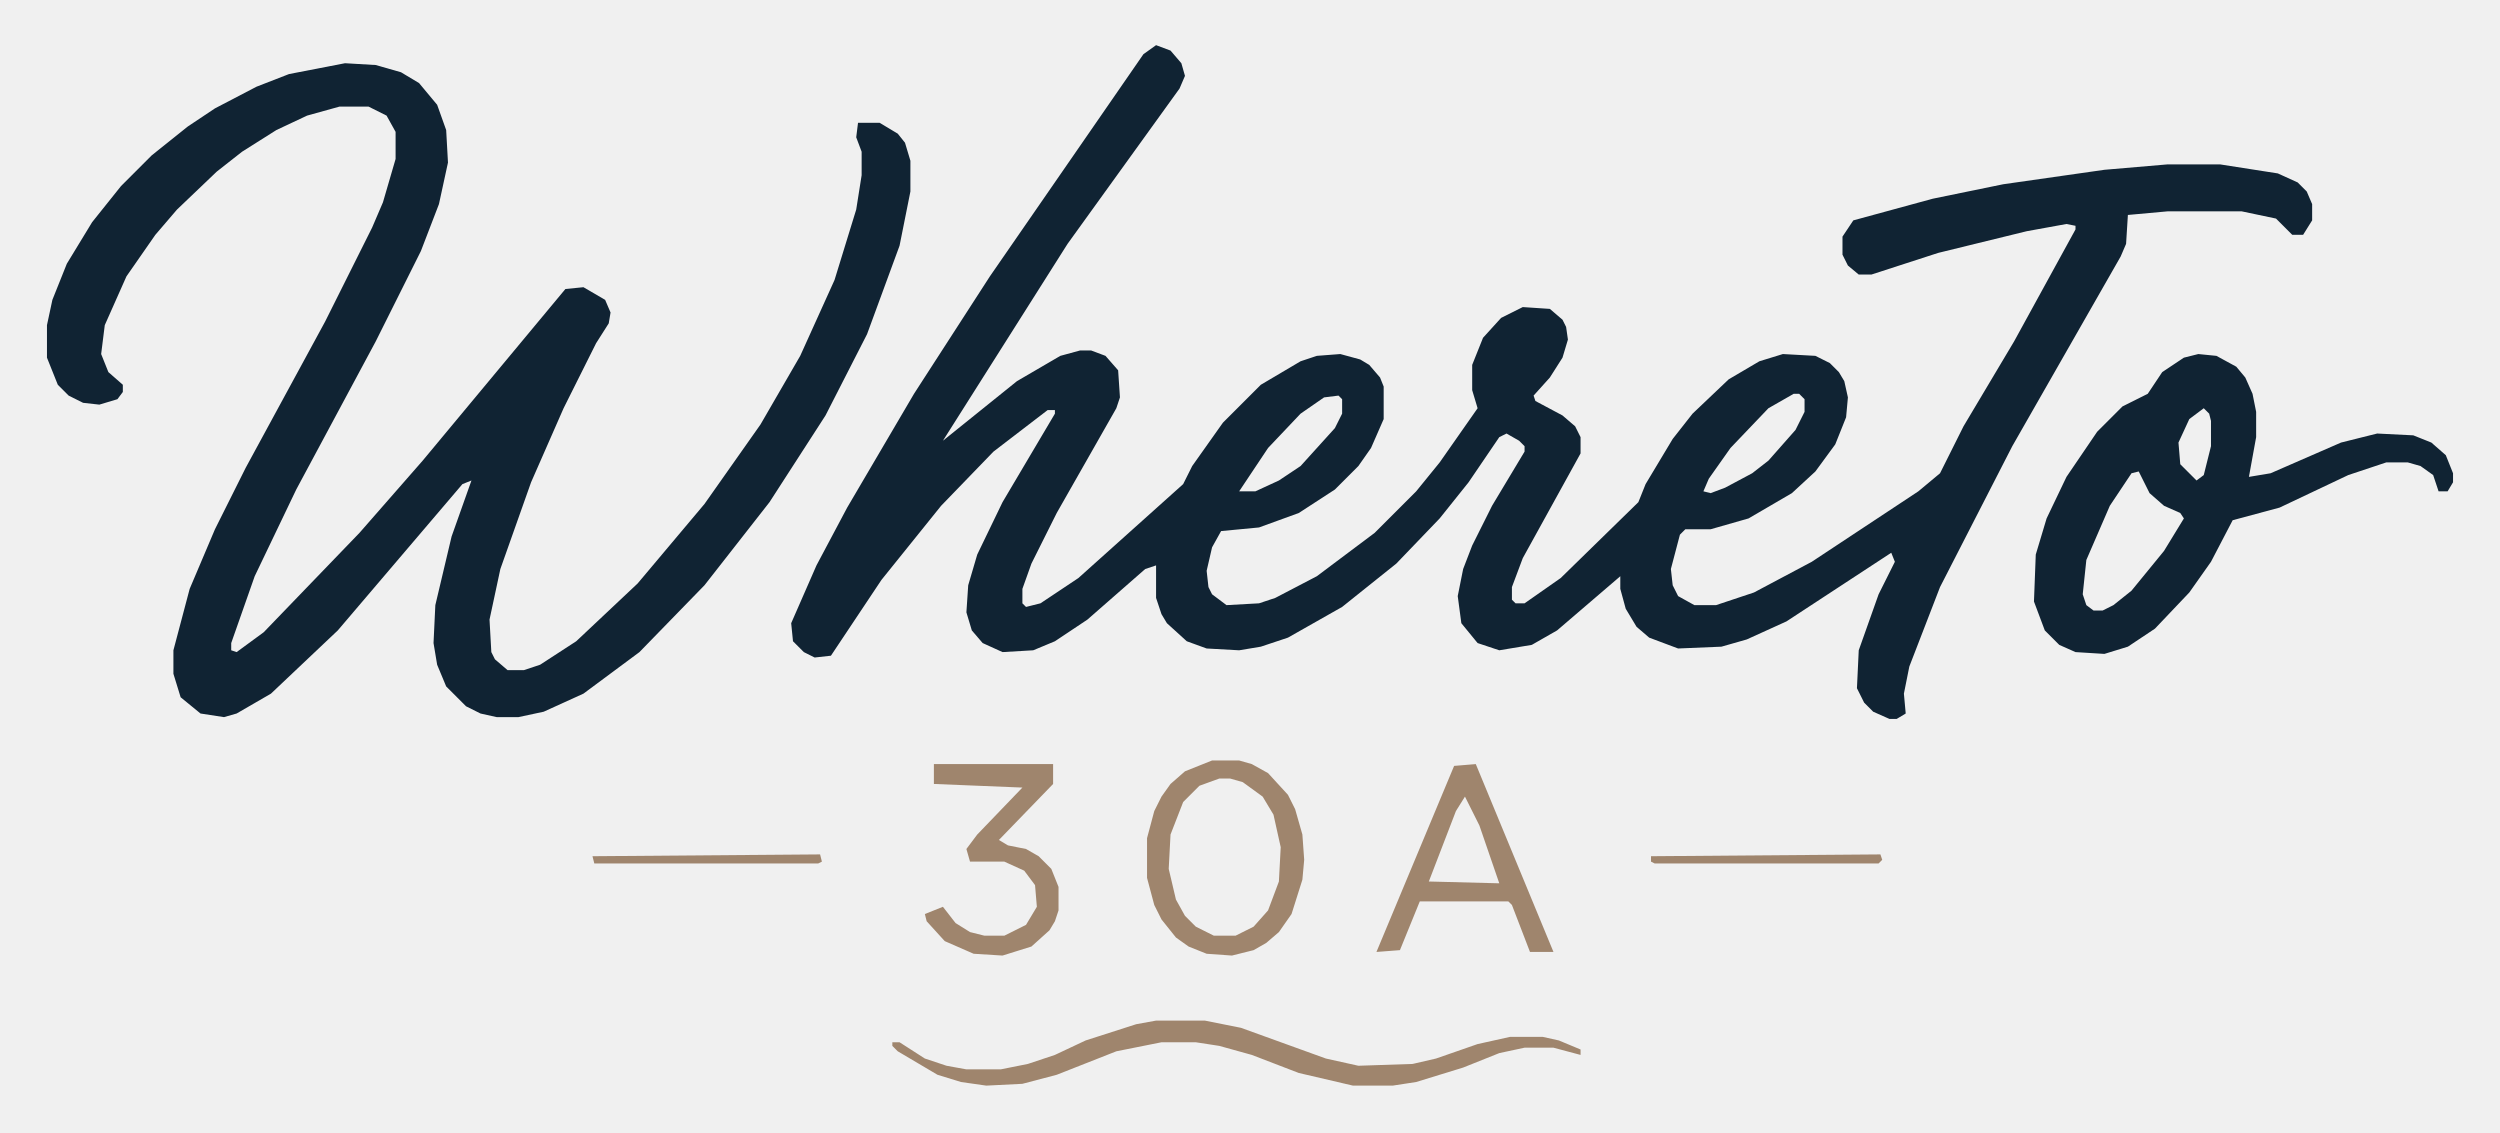
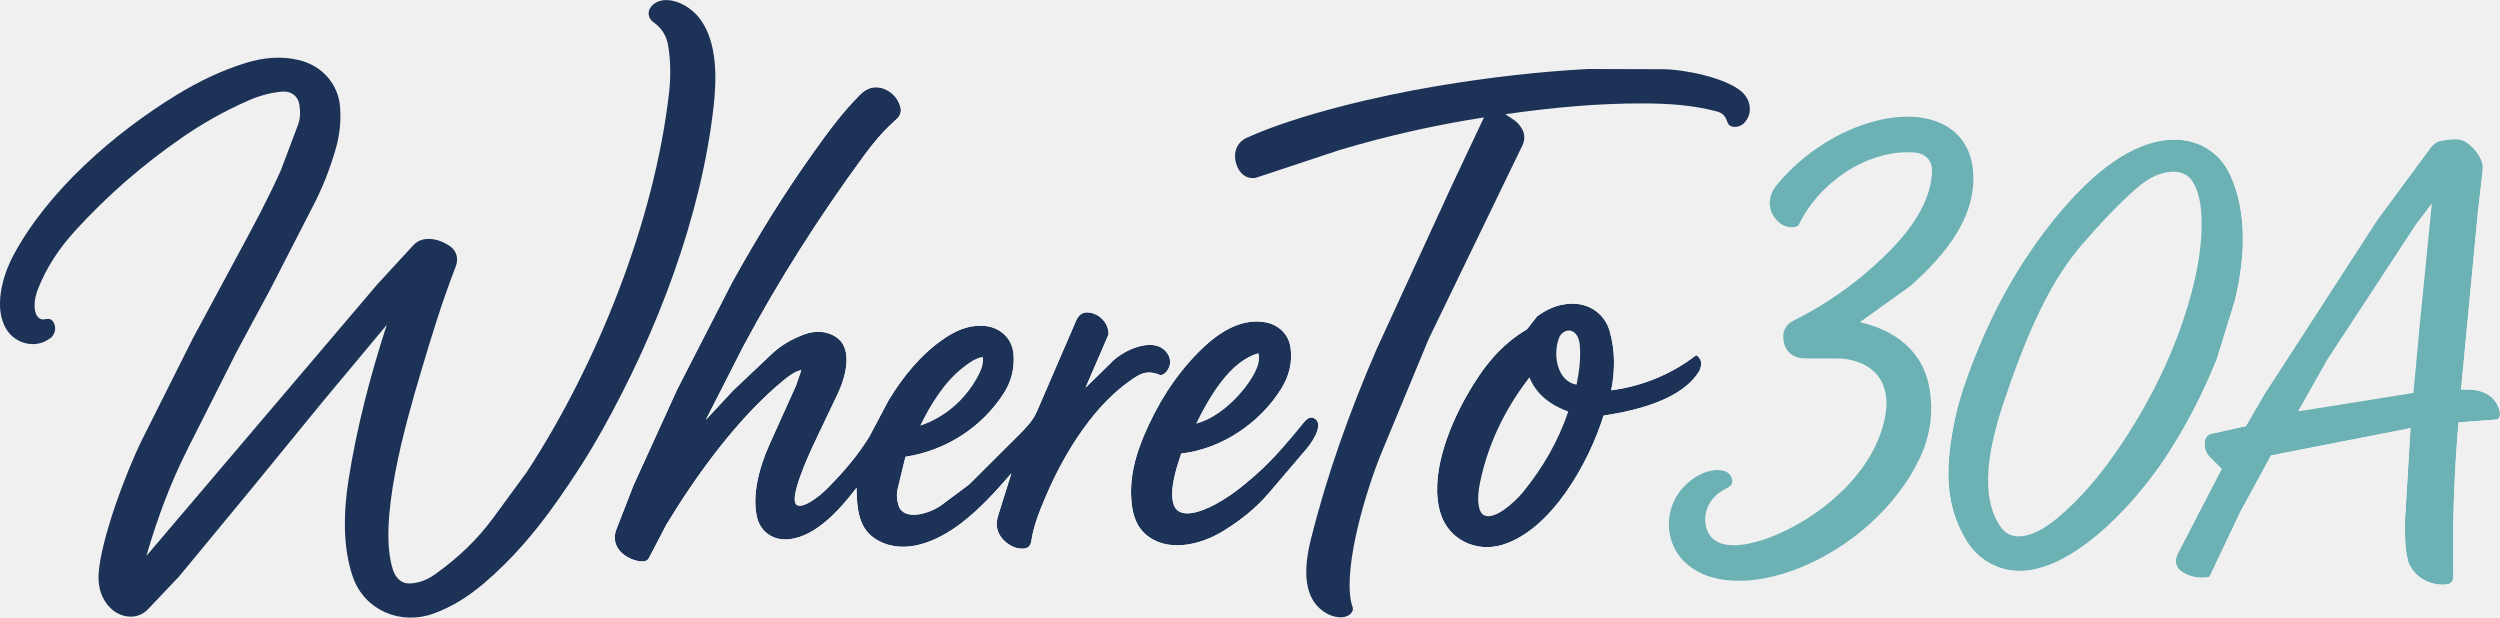
- <svg xmlns="http://www.w3.org/2000/svg" viewBox="0 0 1384 627" role="img" aria-labelledby="title desc">
-   <g fill-rule="evenodd">
-     <path d="M1354 252 L1346 245 L1336 241 L1316 240 L1296 245 L1257 262 L1245 264 L1249 242 L1249 228 L1247 218 L1243 209 L1238 203 L1227 197 L1217 196 L1209 198 L1197 206 L1189 218 L1175 225 L1161 239 L1144 264 L1133 287 L1127 307 L1126 333 L1132 349 L1140 357 L1149 361 L1165 362 L1178 358 L1193 348 L1212 328 L1224 311 L1236 288 L1262 281 L1300 263 L1321 256 L1333 256 L1340 258 L1347 263 L1350 272 L1355 272 L1358 267 L1358 262 Z M1184 261 L1190 273 L1198 280 L1207 284 L1209 287 L1198 305 L1180 327 L1170 335 L1164 338 L1159 338 L1155 335 L1153 329 L1155 310 L1168 280 L1180 262 Z M1220 226 L1223 229 L1224 233 L1224 247 L1220 263 L1216 266 L1207 257 L1206 245 L1212 232 Z M142 48 L119 60 L104 70 L84 86 L67 103 L51 123 L37 146 L29 166 L26 180 L26 198 L32 213 L38 219 L46 223 L55 224 L65 221 L68 217 L68 213 L60 206 L56 196 L58 180 L70 153 L86 130 L98 116 L120 95 L134 84 L153 72 L170 64 L188 59 L204 59 L214 64 L219 73 L219 88 L212 112 L206 126 L180 178 L136 259 L119 293 L105 326 L96 360 L96 373 L100 386 L111 395 L124 397 L131 395 L150 384 L187 349 L256 268 L261 266 L250 297 L241 335 L240 356 L242 368 L247 380 L258 391 L266 395 L275 397 L287 397 L301 394 L323 384 L354 361 L390 324 L426 278 L457 230 L480 185 L498 136 L504 106 L504 89 L501 79 L497 74 L487 68 L475 68 L474 76 L477 84 L477 97 L474 116 L462 155 L443 197 L421 235 L390 279 L353 323 L319 355 L299 368 L290 371 L281 371 L274 365 L272 361 L271 343 L277 315 L294 267 L312 226 L330 190 L337 179 L338 173 L335 166 L323 159 L313 160 L234 255 L199 295 L146 350 L131 361 L128 360 L128 356 L141 319 L164 271 L208 189 L233 139 L243 113 L248 90 L247 72 L242 58 L232 46 L222 40 L208 36 L191 35 L160 41 Z M439 355 L445 361 L451 364 L460 363 L488 321 L521 280 L550 250 L580 227 L584 227 L584 229 L555 278 L541 307 L536 324 L535 339 L538 349 L544 356 L555 361 L572 360 L584 355 L602 343 L634 315 L640 313 L640 331 L643 340 L646 345 L657 355 L668 359 L686 360 L698 358 L713 353 L743 336 L773 312 L797 287 L813 267 L830 242 L834 240 L841 244 L844 247 L844 250 L826 280 L815 302 L810 315 L807 330 L809 345 L818 356 L830 360 L848 357 L862 349 L897 319 L897 326 L900 337 L906 347 L913 353 L929 359 L953 358 L967 354 L989 344 L1047 306 L1049 311 L1040 329 L1029 360 L1028 381 L1032 389 L1037 394 L1046 398 L1050 398 L1055 395 L1054 384 L1057 369 L1074 325 L1114 247 L1174 142 L1177 135 L1178 119 L1200 117 L1241 117 L1260 121 L1269 130 L1275 130 L1280 122 L1280 113 L1277 106 L1272 101 L1261 96 L1229 91 L1200 91 L1165 94 L1109 102 L1070 110 L1026 122 L1020 131 L1020 141 L1023 147 L1029 152 L1036 152 L1073 140 L1122 128 L1144 124 L1149 125 L1149 127 L1115 189 L1087 236 L1074 262 L1062 272 L1003 311 L971 328 L950 335 L938 335 L929 330 L926 324 L925 315 L930 296 L933 293 L947 293 L968 287 L992 273 L1005 261 L1016 246 L1022 231 L1023 220 L1021 211 L1018 206 L1013 201 L1005 197 L987 196 L974 200 L957 210 L937 229 L926 243 L911 268 L907 278 L864 320 L844 334 L839 334 L837 332 L837 325 L843 309 L875 251 L875 242 L872 236 L865 230 L850 222 L849 219 L858 209 L865 198 L868 188 L867 181 L865 177 L858 171 L843 170 L831 176 L821 187 L815 202 L815 216 L818 226 L797 256 L784 272 L761 295 L729 319 L706 331 L697 334 L679 335 L671 329 L669 325 L668 316 L671 303 L676 294 L697 292 L719 284 L739 271 L752 258 L759 248 L766 232 L766 214 L764 209 L758 202 L753 199 L742 196 L729 197 L720 200 L698 213 L677 234 L660 258 L655 268 L597 320 L576 334 L568 336 L566 334 L566 326 L571 312 L585 284 L618 226 L620 220 L619 205 L612 197 L604 194 L598 194 L587 197 L563 211 L522 244 L591 135 L653 49 L656 42 L654 35 L648 28 L640 25 L633 30 L548 153 L506 218 L469 281 L452 313 L438 345 Z M743 221 L743 229 L739 237 L720 258 L708 266 L695 272 L686 272 L702 248 L720 229 L733 220 L741 219 Z M999 221 L999 228 L994 238 L979 255 L970 262 L955 270 L947 273 L943 272 L946 265 L958 248 L979 226 L993 218 L996 218 Z" fill="#102333" />
-     <path d="M494 577 L494 579 L497 582 L519 595 L532 599 L546 601 L566 600 L585 595 L618 582 L643 577 L662 577 L675 579 L693 584 L719 594 L749 601 L771 601 L784 599 L810 591 L830 583 L844 580 L860 580 L875 584 L875 581 L863 576 L854 574 L836 574 L818 578 L795 586 L782 589 L752 590 L734 586 L687 569 L667 565 L640 565 L629 567 L601 576 L584 584 L569 589 L554 592 L535 592 L524 590 L512 586 L498 577 Z M914 474 L914 477 L916 478 L1040 478 L1042 476 L1041 473 Z M328 474 L329 478 L453 478 L455 477 L454 473 Z M805 424 L762 527 L775 526 L786 499 L835 499 L837 501 L847 527 L860 527 L817 423 Z M811 441 L819 457 L830 489 L791 488 L806 449 Z M517 423 L517 434 L566 436 L541 462 L535 470 L537 477 L556 477 L567 482 L573 490 L574 502 L568 512 L556 518 L545 518 L537 516 L529 511 L522 502 L512 506 L513 510 L523 521 L539 528 L555 529 L571 524 L581 515 L584 510 L586 504 L586 491 L582 481 L575 474 L568 470 L558 468 L553 465 L583 434 L583 423 Z M671 421 L656 427 L648 434 L643 441 L639 449 L635 464 L635 486 L639 501 L643 509 L651 519 L658 524 L668 528 L682 529 L694 526 L701 522 L708 516 L715 506 L721 487 L722 476 L721 462 L717 448 L713 440 L702 428 L693 423 L686 421 Z M675 431 L681 431 L688 433 L699 441 L705 451 L709 469 L708 488 L702 504 L694 513 L684 518 L672 518 L662 513 L656 507 L651 498 L647 481 L648 462 L655 444 L664 435 Z" fill="#9F856D" />
-   </g>
+ <svg xmlns="http://www.w3.org/2000/svg" aria-label="WhereTo30A" viewBox="0 0 737.02 182.05">
+   <defs>
+     <mask id="a" maskUnits="userSpaceOnUse">
+       <path fill="#fff" d="M327.68 106.76c3.95-3.86 11.69-6.96 15.42-3.74 1.3 1.12 1.97 2.53 1.85 4.14-.09 1.21-1.3 3.43-2.86 3.43-2.43-1.03-4.55-1.14-6.9.31-12.24 7.54-21.39 22.54-26.91 35.49-1.82 4.28-3.5 8.4-4.21 12.96-.22 1.45-.83 2.35-2.56 2.4-2.46.08-4.58-1.34-5.94-2.87-1.75-1.97-2.1-4.35-1.35-6.76l3.95-12.59c-4.6 5.3-9.07 10.29-14.59 14.55-7.09 5.47-16.65 9.7-24.73 5.26-5.81-3.19-6.21-9.23-6.34-15.51-4.98 6.49-11.86 14.17-19.7 15.13-4.54.56-8.42-1.92-9.54-6.14-1.77-6.69.66-15.31 3.59-21.82l7.79-17.27 1.59-4.63c-2.09.52-3.61 1.69-5.2 2.99-13.43 10.99-25.66 27.83-34.58 42.56l-5.18 9.91c-.96 1.84-4.38.63-5.75-.05-3.54-1.76-5.16-4.99-3.82-8.44l5.04-12.95 12.9-28.32 16.15-31.48c7.39-13.36 15.24-26.1 24.13-38.54 4.24-5.94 8.32-11.53 13.45-16.7 1.56-1.57 3.43-2.66 5.78-2.29 3.13.49 5.51 2.87 6.28 5.71.63 2.3-.74 3.27-2.19 4.61-3.26 2.98-5.98 6.26-8.63 9.89-13.16 17.96-25.01 36.53-35.48 56.09l-11.07 21.71 8.05-8.67 11.44-10.81c2.72-2.57 5.9-4.36 9.47-5.72 3.37-1.29 7.34-1.07 10.13 1.29 4.12 3.49 2.21 11.14-.16 16.13l-6.88 14.45c-2.18 4.58-7.39 16.33-5.38 18.25 1.63 1.56 6.64-2.16 9.31-4.88 4.59-4.67 8.86-9.57 12.25-15.15l5.74-10.81c4.29-7 9.37-13.31 16.23-18.03 3.43-2.36 7.19-4 11.36-3.82 5.16.22 8.87 3.7 9.18 8.57.25 3.94-.59 7.75-2.8 11.21-6.42 10.05-17.03 17.01-29.07 18.85l-2.3 9.46c-.4 1.66-.24 3.38.29 4.95 1.55 4.68 9.24 2.36 12.73-.24l8.03-5.99 14.53-14.47c2.07-2.06 4.27-4.29 5.43-6.98l10.96-25.38c.73-1.7 1.21-3.47 3.36-3.9 3.66-.23 6.91 2.87 6.84 6.48l-6.8 15.74 7.66-7.5Z" />
+       <path fill="#000" d="M288.85 109.84c-3.54 7.33-9.89 13.12-17.58 15.66 3.17-6.45 7.19-12.9 12.53-17.08 1.77-1.38 3.49-2.73 5.93-3.22.23 1.56-.1 3.01-.89 4.64Z" />
+     </mask>
+     <mask id="b" maskUnits="userSpaceOnUse">
+       <path fill="#fff" d="m710.64 126.22-41.12 8.05-9.1 16.73-9.05 19.06c-2.89.65-5.82.01-8.14-1.5-1.91-1.24-2.23-3.38-1.22-5.32l12.95-25-3.53-3.53c-2.07-2.07-2.09-6.25.41-6.81l10.27-2.28 5.56-9.56 33.19-51.25 15.02-20.34c1.07-1.46 1.87-2.67 3.96-3 2.22-.35 5.12-.97 7.28.48 2.47 1.67 5.16 5.05 4.82 8.04l-1.45 12.68-4.96 52.17c2.69-.07 5.27.04 7.57 1.26 3.68 1.95 5.11 7.43 2.79 7.6l-11.1.82c-1.29 15.24-1.83 30.22-1.5 45.43.03 1.24-.73 2.21-2 2.35-4.83.53-9.62-2.18-11.29-6.57-1.06-4.03-1.02-7.89-1.01-12.06l1.65-27.47Z" />
+       <path fill="#000" d="m677.47 121.28 8.61-15.25 26.15-39.88 4.71-6.22-3.5 35.05-1.94 20.86z" />
+     </mask>
+     <mask id="c" maskUnits="userSpaceOnUse">
+       <path fill="#fff" d="M579.65 159.29c-6.89-11.36-5.93-23.33-3.25-36.06 2.25-10.7 8.37-24.62 11.83-31.53 7.88-15.77 16.55-26.32 20.37-30.69 7.92-9.06 19.45-19.57 32.02-19.84 7.66-.17 13.9 3.87 16.91 10.49 5.14 11.32 4.26 24.96 1.32 36.99l-5.3 17.17c-4.14 10.29-9.12 19.99-15.29 29.29-8.27 12.46-24.37 30.44-39.59 32.95-7.69 1.27-14.99-2.12-19.02-8.77Z" />
+       <path fill="#000" d="M589.77 155.3c-6.53-9.4-3.1-24.46.72-36.02 10.55-31.94 18.8-42.33 25.9-50.12 3.58-4.13 11.77-12.81 16.36-15.87 4.58-3.05 10.48-3.89 13.22-.34 5.09 6.6 2.88 22.34.68 31.14-4.18 16.72-11.48 32.18-21.1 46.65-5.49 8.25-11.57 15.81-19.23 22.17-5.09 4.22-12.63 8.02-16.55 2.38Z" />
+     </mask>
+     <mask id="d" maskUnits="userSpaceOnUse">
+       <path fill="#fff" d="M472.74 122.52c-4.28 13.78-15.23 33.52-29.67 38.05-7.88 2.47-15.95-1.51-18.35-9.1-3.41-10.76 2.14-25.15 7.8-35.04 4.52-7.9 9.58-14.59 17.64-19.35l2.97-3.79c2.93-2.2 6.26-3.65 10.07-3.76 5.39-.18 9.93 3.07 11.35 8.09 1.59 5.65 1.63 11.36.45 17.44 9.2-1.22 17.73-4.7 25.05-10.36 1.83 1.12 1.72 2.99.91 4.67-5.06 8.41-18.26 11.62-28.21 13.15Z" />
+       <path fill="#000" d="M449.13 144.94c-2.86 3.45-8.5 8.41-11.56 7-2.05-.94-2.05-5.34-1.43-8.73 2.22-11.64 7.26-22.26 14.75-31.98 2.05 5.14 6.35 8.21 11.45 10.11-2.99 8.81-7.51 16.54-13.22 23.59Z" />
+       <path fill="#000" d="M464.79 113.4c-5.67-.94-7.12-8.72-5.16-13.84.51-1.33 2.06-2.44 3.49-2.05 1.71.47 2.34 2.27 2.58 3.82.37 3.99-.03 7.72-.91 12.07Z" />
+     </mask>
+     <mask id="e" maskUnits="userSpaceOnUse">
+       <path fill="#fff" d="M384.45 124.45c.84-1.03 1.77-1.57 2.63-1.28 3.25 1.12.76 6.03-1.9 9.15l-11.09 13.01c-3.81 4.47-8.33 8.04-13.38 11.17-7.01 4.34-16.77 6.45-23 1-2.64-2.31-3.71-5.61-4.08-9.02-.77-7 .88-13.62 3.63-20.09 3.87-9.11 8.97-17.4 16.03-24.55 5.26-5.32 12.16-10.2 19.74-8.83 3.88.7 6.8 3.46 7.4 7.28.66 4.25-.31 8.45-2.64 12.21-6.16 9.96-17.33 17.81-29.56 19.21-1.54 4.6-3.43 10.59-2.32 14.73 1.29 4.76 7.57 2.83 12.42.21 4.46-2.41 8.23-5.44 12.02-8.8 5.27-4.67 9.59-9.9 14.1-15.4Z" />
+       <path fill="#000" d="M370.04 109.61c-2.95 5.95-10.37 13.54-17.42 15.29 3.85-7.87 10.05-18.6 18.42-20.78.4 2.01-.15 3.77-1 5.49Z" />
+     </mask>
+   </defs>
+   <path fill="#1c3257" d="M14.78 99.71c-4.14 3.22-10.18 1.76-12.89-2.62-3.75-6.07-1.33-15.48 2.07-21.84 10.12-18.9 29.56-35.94 48.12-47.27 6.55-4 13.18-7.21 20.53-9.47 5.1-1.57 10.5-2.04 15.59-.78 6.98 1.72 11.61 7.24 12.07 14 .28 4.17-.12 8.07-1.28 12.11-1.68 5.81-3.78 11.22-6.57 16.64l-12.84 25-9.73 18.07-14.46 28.65c-5.13 10.17-9 20.54-12.24 31.7l33.14-38.98 34.95-41.1 10.68-11.59c2.55-2.77 7.15-2.06 10.59.24 2.19 1.46 2.74 3.81 1.82 6.17-4.04 10.39-7.19 20.75-10.37 31.45-4.57 15.36-12.72 44.04-8.08 58.01.66 1.98 2.25 3.89 4.55 3.91 2.84.01 5.54-1.07 7.79-2.67 6.67-4.75 12.45-10.19 17.22-16.71l9.88-13.49c20.89-32.01 37.62-74.11 41.91-111.69.54-4.76.51-9.36-.25-14-.48-2.93-1.95-5.23-4.37-6.93-1.58-1.1-1.85-3.15-.62-4.61 3.25-3.88 10.76-1.36 14.51 3.84 4.97 6.9 4.83 17.25 3.86 25.8-3.71 32.55-16.61 66.24-32.69 95.02-4.15 7.43-8.52 14.23-13.43 21.19-6.32 8.95-13.23 17.13-21.66 24.28-4.49 3.8-9.2 6.81-14.71 8.82-9.87 3.6-20.39-1.01-23.8-10.65-3.09-8.76-2.8-19.37-1.32-28.73 2.45-15.57 6.32-30.35 11.26-45.69l-19.14 22.94-20.67 25.29L52.75 170l-9.18 9.66c-2.97 3.13-7.82 2.64-10.92-.32-2.71-2.6-3.82-6.23-3.59-10.06.6-10.1 8.15-30.33 12.97-39.95l14.89-29.7 13.8-25.6c4.3-7.97 8.42-15.64 12.1-23.88l5.02-13.3c.74-1.95.74-4.03.41-6.04-.42-2.51-2.42-4.05-5.14-3.8-3.46.32-6.81 1.26-10.02 2.68-6.91 3.06-13.25 6.6-19.45 10.89C42.03 48.61 31.6 57.67 22.18 68c-4.81 5.27-8.55 10.93-11.09 17.48-1.12 2.9-1.48 7.04.6 8.42.87.58 1.75.06 2.64.1 1.17.04 1.76 1.5 1.89 2.27.19 1.09-.22 2.56-1.41 3.48Z" />
+   <path fill="#1c3257" d="M398.31 177.46c.23 1.1.84 1.91.35 2.81-1.16 2.12-4.49 2.19-7.28.71-7.68-4.08-6.95-13.87-4.92-21.98 4.8-19.21 11.45-37.76 19.38-56.05L428 54.72l9.48-20.1a318 318 0 0 0-42.59 9.62l-24.66 8.17c-2.84.52-4.77-1.28-5.64-3.72-1.14-3.19-.32-6.59 3.03-8.1 15.22-6.87 39.07-12.4 56.07-15.23 14.87-2.48 29.43-4.21 44.51-5.02l21.93.06c6.36.02 18.47 2.5 23.22 6.53 2.96 2.51 3.44 6.74.73 9.44-1.31 1.3-4.13 1.58-4.77-.24-.62-1.77-1.24-2.78-3.28-3.31-6.93-1.82-13.94-2.3-21.3-2.33-13.77-.06-27.11 1.22-40.93 3.18 1.68 1.18 3.27 1.95 4.34 3.48 1.33 1.68 1.65 3.72.66 5.76L421.2 99.9l-13.84 33.38c-4.52 10.9-11.29 33.26-9.04 44.18Z" />
+   <path fill="#6cb2b5" d="M503.07 155.68c2.25 7.7 13.17 5.13 20.5 2.03 14.95-6.33 29.83-19.8 32.34-35.82.65-4.13.09-8.35-2.66-11.53-2.49-2.89-6.28-4.25-10.12-4.65l-11.04-.05c-3.49-.02-5.82-2.06-6.29-5.25-.38-2.58.48-4.65 2.94-5.88a106.3 106.3 0 0 0 29.55-21.81c5.79-6.07 11.37-14.42 11.27-22.68-.03-2.92-2.2-4.91-5.29-5.1-14-.9-28.25 9.14-34.04 21.47-1.78 1.3-4.58.31-5.98-1.03-3.2-3.06-3.35-7.32-.45-10.84 4.78-5.8 10.79-10.71 17.61-14.36 8.86-4.74 21.14-7.97 30.4-4 5.44 2.33 8.81 6.91 9.66 12.62 2.13 14.23-7.79 26.28-18.37 35.57l-14.79 10.61c10.61 2.39 18.48 8.67 20.42 19.02 1.36 7.29.4 14.46-2.82 21.2-6.85 14.33-20.54 26.32-35.62 32.32-10.23 4.08-23.89 6.06-32.51-.84-4.6-3.68-6.62-9.5-5.46-15.33 1.88-9.47 12-14.57 16.68-12.21 1.11.56 1.61 1.67 1.69 2.52.12 1.29-.86 1.89-2.03 2.47-4.48 2.23-6.94 6.9-5.58 11.55Z" />
+   <path fill="#1c3257" d="M327.68 106.76c3.95-3.86 11.69-6.96 15.42-3.74 1.3 1.12 1.97 2.53 1.85 4.14-.09 1.21-1.3 3.43-2.86 3.43-2.43-1.03-4.55-1.14-6.9.31-12.24 7.54-21.39 22.54-26.91 35.49-1.82 4.28-3.5 8.4-4.21 12.96-.22 1.45-.83 2.35-2.56 2.4-2.46.08-4.58-1.34-5.94-2.87-1.75-1.97-2.1-4.35-1.35-6.76l3.95-12.59c-4.6 5.3-9.07 10.29-14.59 14.55-7.09 5.47-16.65 9.7-24.73 5.26-5.81-3.19-6.21-9.23-6.34-15.51-4.98 6.49-11.86 14.17-19.7 15.13-4.54.56-8.42-1.92-9.54-6.14-1.77-6.69.66-15.31 3.59-21.82l7.79-17.27 1.59-4.63c-2.09.52-3.61 1.69-5.2 2.99-13.43 10.99-25.66 27.83-34.58 42.56l-5.18 9.91c-.96 1.84-4.38.63-5.75-.05-3.54-1.76-5.16-4.99-3.82-8.44l5.04-12.95 12.9-28.32 16.15-31.48c7.39-13.36 15.24-26.1 24.13-38.54 4.24-5.94 8.32-11.53 13.45-16.7 1.56-1.57 3.43-2.66 5.78-2.29 3.13.49 5.51 2.87 6.28 5.71.63 2.3-.74 3.27-2.19 4.61-3.26 2.98-5.98 6.26-8.63 9.89-13.16 17.96-25.01 36.53-35.48 56.09l-11.07 21.71 8.05-8.67 11.44-10.81c2.72-2.57 5.9-4.36 9.47-5.72 3.37-1.29 7.34-1.07 10.13 1.29 4.12 3.49 2.21 11.14-.16 16.13l-6.88 14.45c-2.18 4.58-7.39 16.33-5.38 18.25 1.63 1.56 6.64-2.16 9.31-4.88 4.59-4.67 8.86-9.57 12.25-15.15l5.74-10.81c4.29-7 9.37-13.31 16.23-18.03 3.43-2.36 7.19-4 11.36-3.82 5.16.22 8.87 3.7 9.18 8.57.25 3.94-.59 7.75-2.8 11.21-6.42 10.05-17.03 17.01-29.07 18.85l-2.3 9.46c-.4 1.66-.24 3.38.29 4.95 1.55 4.68 9.24 2.36 12.73-.24l8.03-5.99 14.53-14.47c2.07-2.06 4.27-4.29 5.43-6.98l10.96-25.38c.73-1.7 1.21-3.47 3.36-3.9 3.66-.23 6.91 2.87 6.84 6.48l-6.8 15.74 7.66-7.5Z" mask="url(#a)" />
+   <path fill="#6cb2b5" d="m710.64 126.22-41.12 8.05-9.1 16.73-9.05 19.06c-2.89.65-5.82.01-8.14-1.5-1.91-1.24-2.23-3.38-1.22-5.32l12.95-25-3.53-3.53c-2.07-2.07-2.09-6.25.41-6.81l10.27-2.28 5.56-9.56 33.19-51.25 15.02-20.34c1.07-1.46 1.87-2.67 3.96-3 2.22-.35 5.12-.97 7.28.48 2.47 1.67 5.16 5.05 4.82 8.04l-1.45 12.68-4.96 52.17c2.69-.07 5.27.04 7.57 1.26 3.68 1.95 5.11 7.43 2.79 7.6l-11.1.82c-1.29 15.24-1.83 30.22-1.5 45.43.03 1.24-.73 2.21-2 2.35-4.83.53-9.62-2.18-11.29-6.57-1.06-4.03-1.02-7.89-1.01-12.06l1.65-27.47Z" mask="url(#b)" />
+   <path fill="#6cb2b5" d="M579.65 159.29c-6.89-11.36-5.93-23.33-3.25-36.06 2.25-10.7 8.37-24.62 11.83-31.53 7.88-15.77 16.55-26.32 20.37-30.69 7.92-9.06 19.45-19.57 32.02-19.84 7.66-.17 13.9 3.87 16.91 10.49 5.14 11.32 4.26 24.96 1.32 36.99l-5.3 17.17c-4.14 10.29-9.12 19.99-15.29 29.29-8.27 12.46-24.37 30.44-39.59 32.95-7.69 1.27-14.99-2.12-19.02-8.77Z" mask="url(#c)" />
+   <path fill="#1c3257" d="M472.74 122.52c-4.28 13.78-15.23 33.52-29.67 38.05-7.88 2.47-15.95-1.51-18.35-9.1-3.41-10.76 2.14-25.15 7.8-35.04 4.52-7.9 9.58-14.59 17.64-19.35l2.97-3.79c2.93-2.2 6.26-3.65 10.07-3.76 5.39-.18 9.93 3.07 11.35 8.09 1.59 5.65 1.63 11.36.45 17.44 9.2-1.22 17.73-4.7 25.05-10.36 1.83 1.12 1.72 2.99.91 4.67-5.06 8.41-18.26 11.62-28.21 13.15Z" mask="url(#d)" />
+   <path fill="#1c3257" d="M384.45 124.45c.84-1.03 1.77-1.57 2.63-1.28 3.25 1.12.76 6.03-1.9 9.15l-11.09 13.01c-3.81 4.47-8.33 8.04-13.38 11.17-7.01 4.34-16.77 6.45-23 1-2.64-2.31-3.71-5.61-4.08-9.02-.77-7 .88-13.62 3.63-20.09 3.87-9.11 8.97-17.4 16.03-24.55 5.26-5.32 12.16-10.2 19.74-8.83 3.88.7 6.8 3.46 7.4 7.28.66 4.25-.31 8.45-2.64 12.21-6.16 9.96-17.33 17.81-29.56 19.21-1.54 4.6-3.43 10.59-2.32 14.73 1.29 4.76 7.57 2.83 12.42.21 4.46-2.41 8.23-5.44 12.02-8.8 5.27-4.67 9.59-9.9 14.1-15.4Z" mask="url(#e)" />
</svg>
